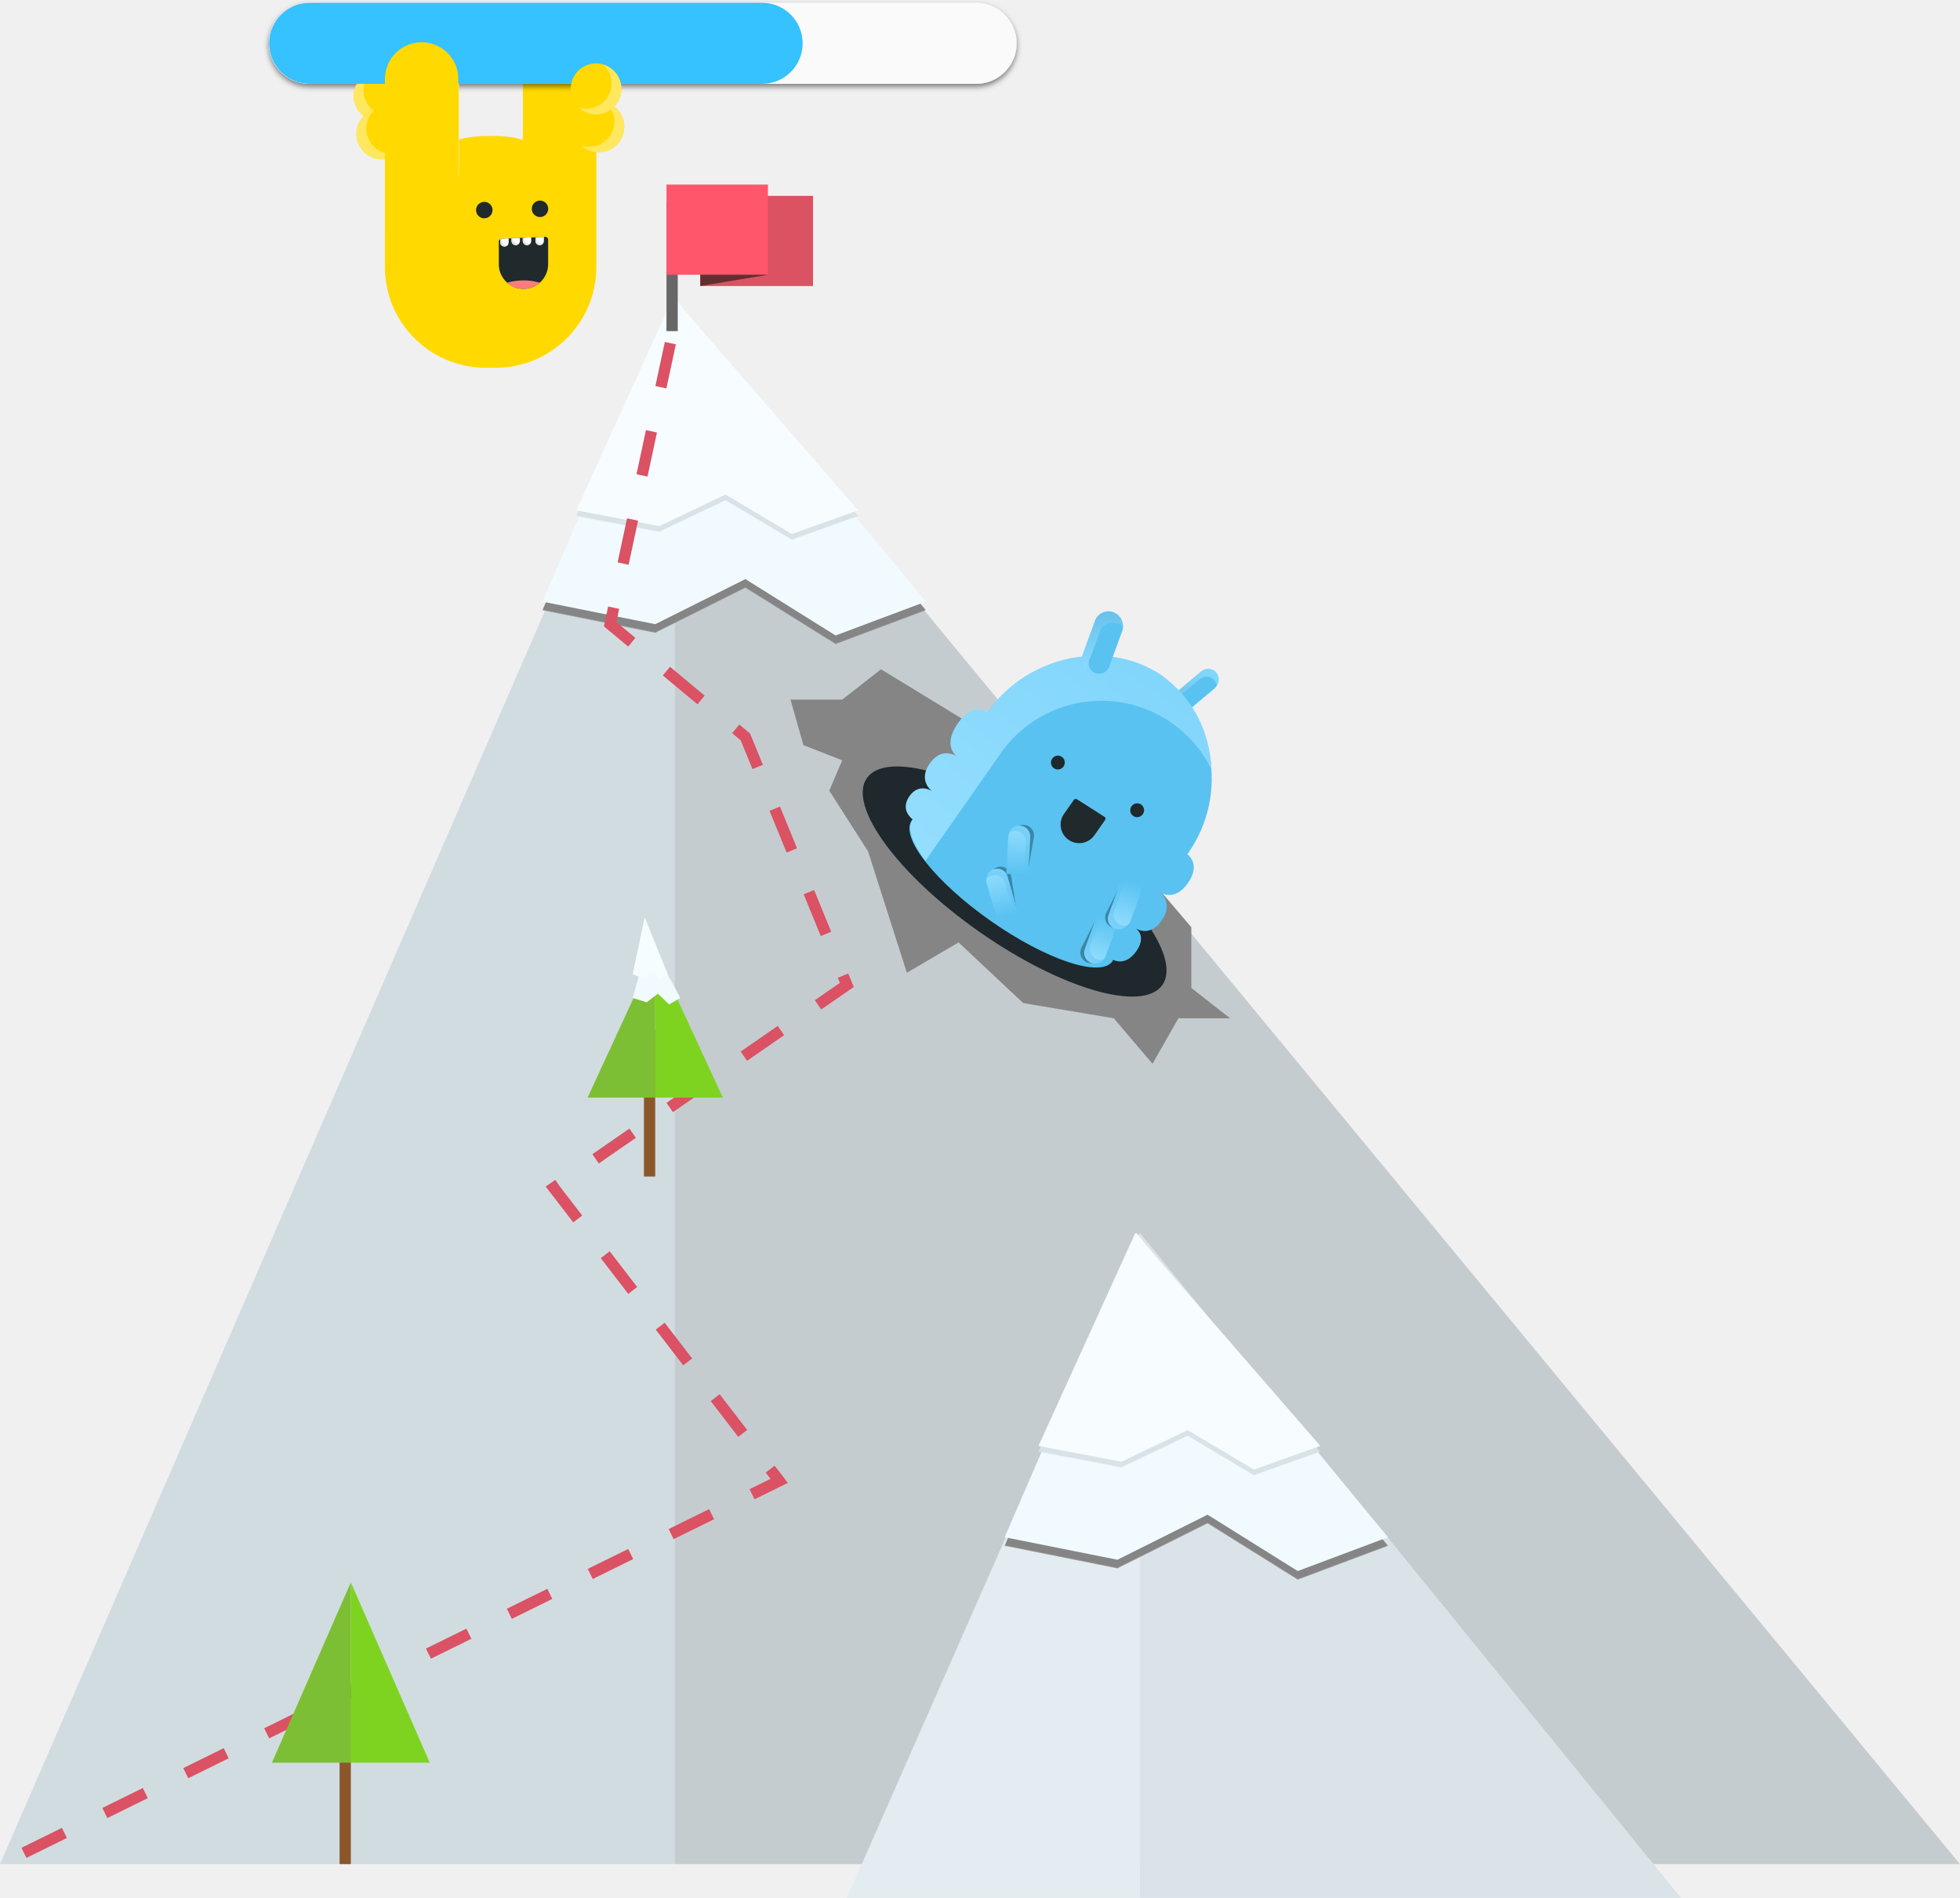
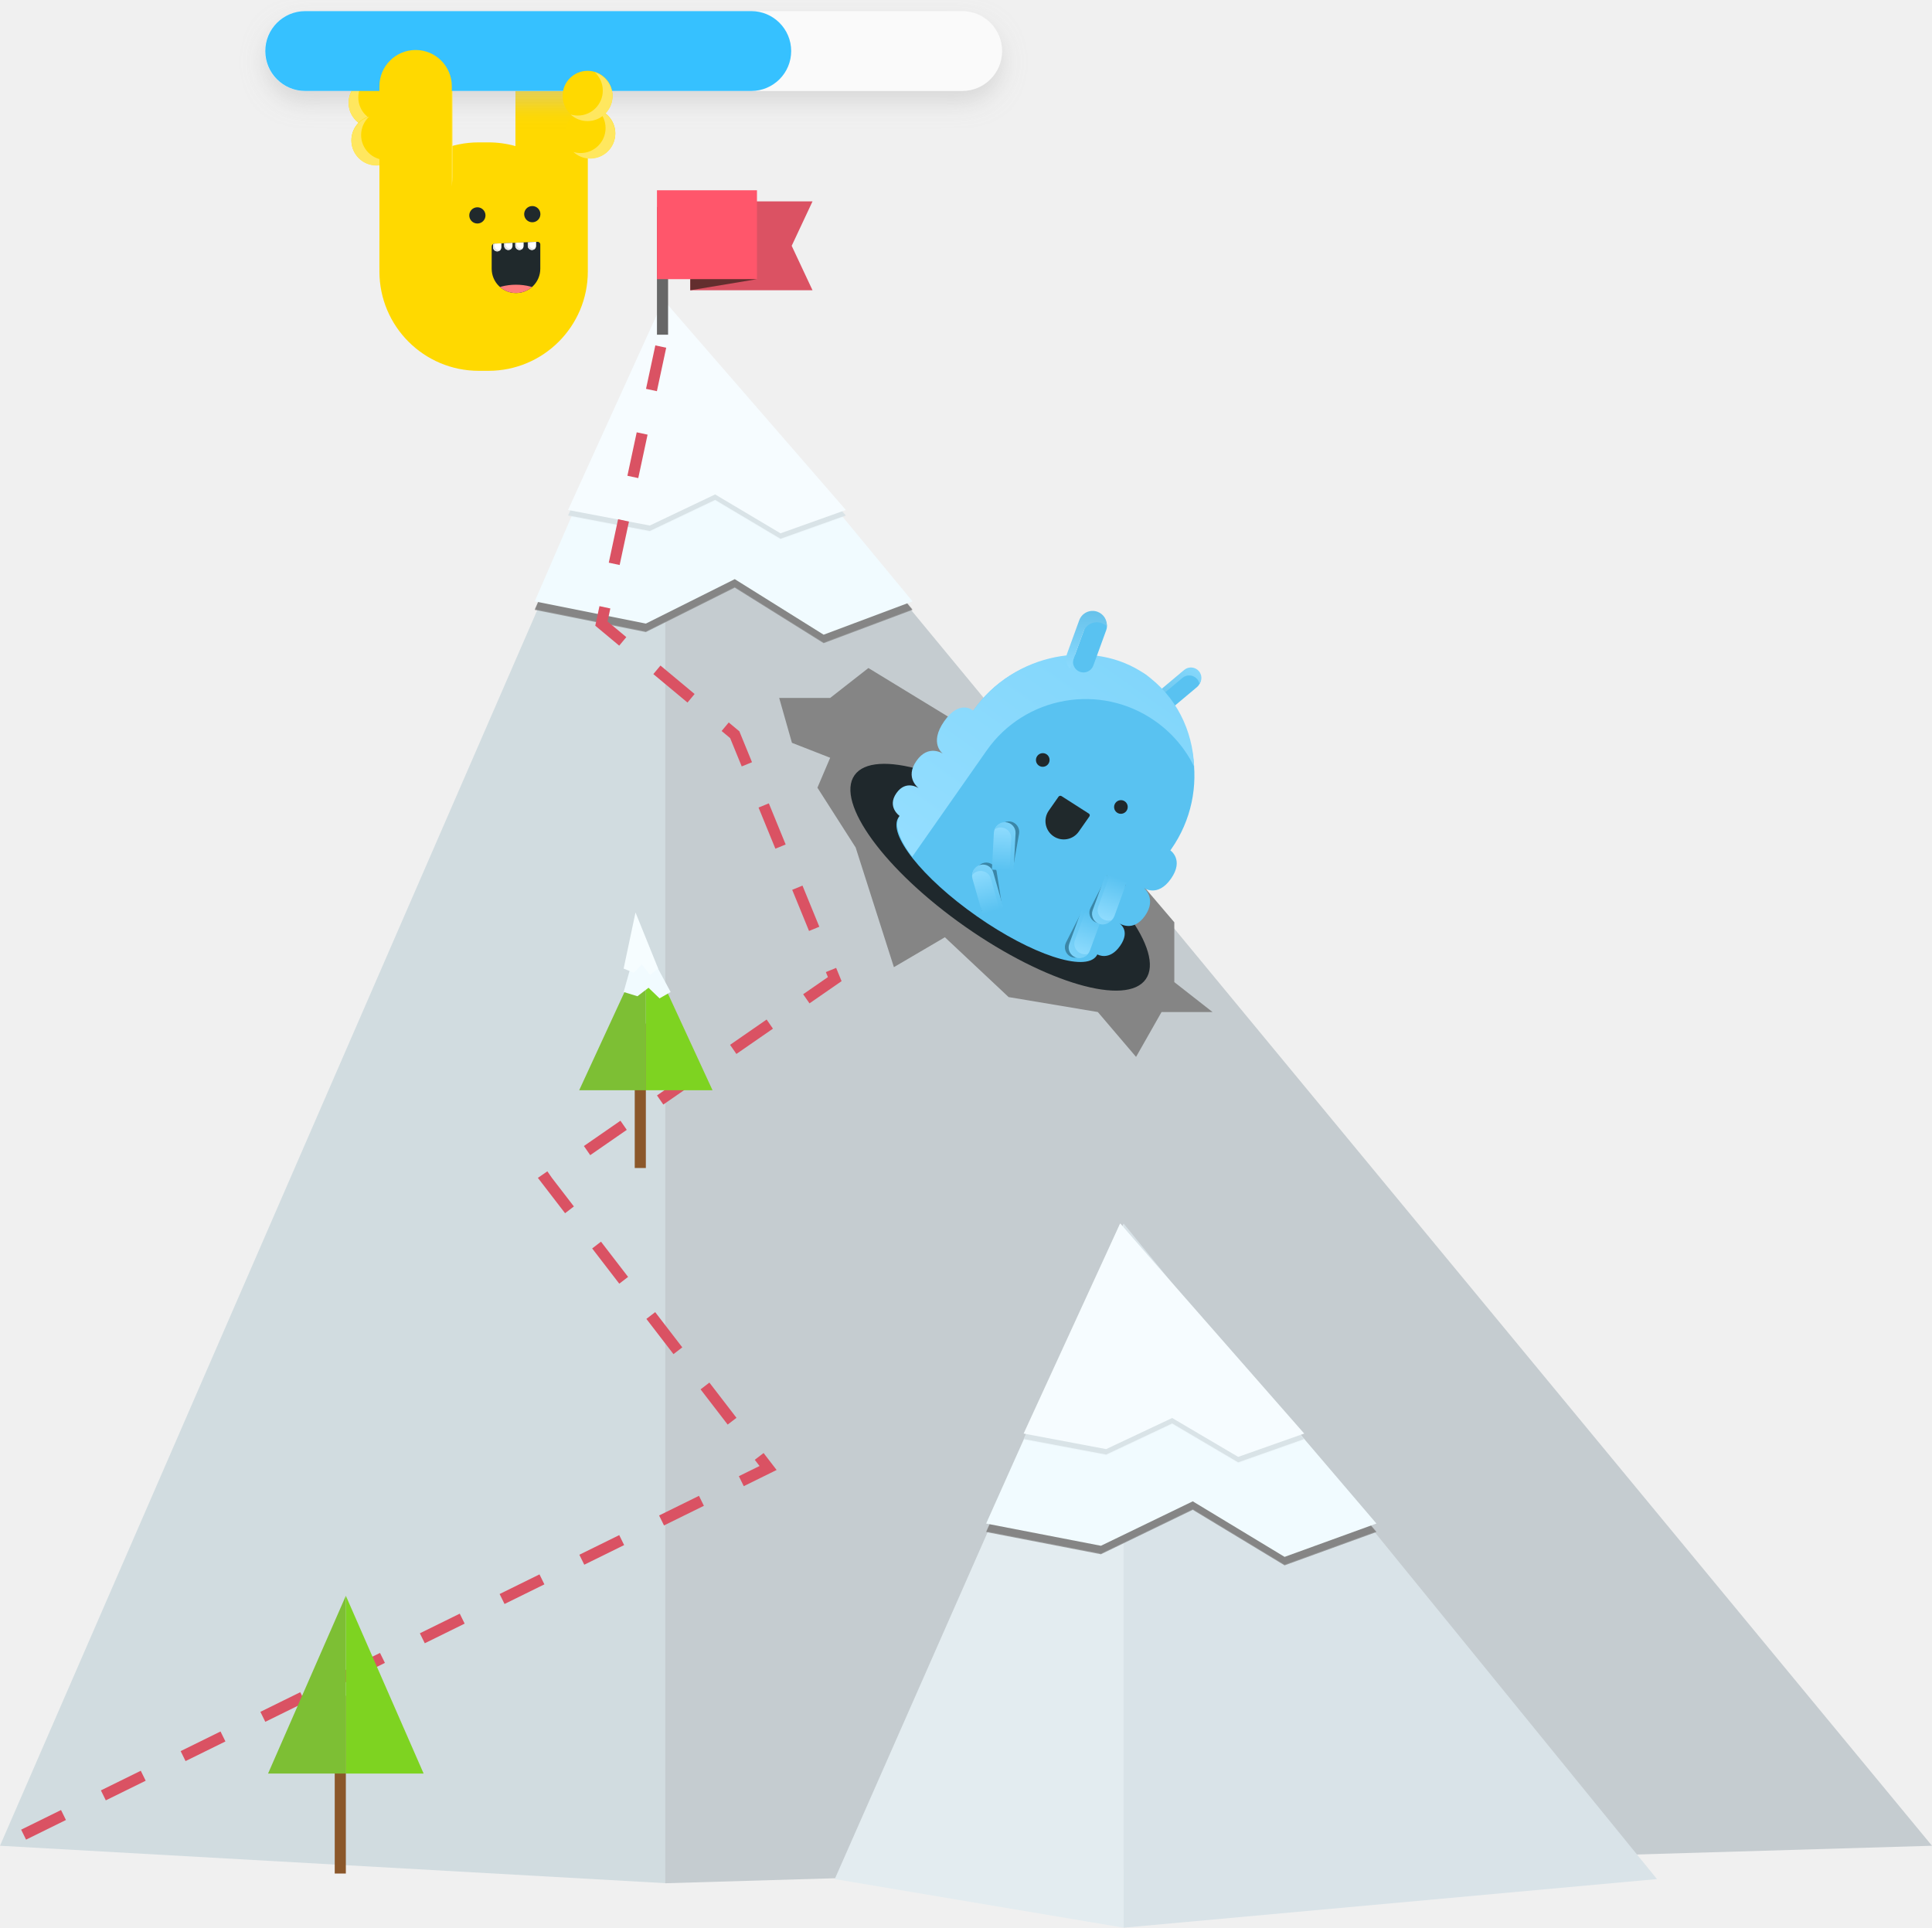
- <svg xmlns="http://www.w3.org/2000/svg" xmlns:xlink="http://www.w3.org/1999/xlink" width="1391px" height="1347px" viewBox="0 0 1391 1347" version="1.1">
+ <svg xmlns="http://www.w3.org/2000/svg" xmlns:xlink="http://www.w3.org/1999/xlink" width="1391px" height="1388px" viewBox="0 0 1391 1388" version="1.1">
  <defs>
    <polygon id="path-1" points="478.5 80 657 296 593 320 529 280 465 312 385 296" />
    <filter x="-50%" y="-50%" width="200%" height="200%" filterUnits="objectBoundingBox" id="filter-2">
      <feOffset dx="0" dy="6" in="SourceAlpha" result="shadowOffsetOuter1" />
      <feColorMatrix values="0 0 0 0 0.522   0 0 0 0 0.522   0 0 0 0 0.522  0 0 0 1 0" type="matrix" in="shadowOffsetOuter1" />
    </filter>
-     <polygon id="path-3" points="477.75 80 609 231.2 561.941 248 514.882 220 467.824 242.4 409 231.2" />
+     <polygon id="path-3" points="477.75 79 609 230.2 561.941 247 514.882 219 467.824 241.4 409 230.2" />
    <filter x="-50%" y="-50%" width="200%" height="200%" filterUnits="objectBoundingBox" id="filter-4">
      <feOffset dx="0" dy="4" in="SourceAlpha" result="shadowOffsetOuter1" />
      <feColorMatrix values="0 0 0 0 0.851   0 0 0 0 0.89   0 0 0 0 0.906  0 0 0 1 0" type="matrix" in="shadowOffsetOuter1" />
    </filter>
    <ellipse id="path-5" cx="128" cy="208.099" rx="128" ry="43.59" />
    <filter x="-50%" y="-50%" width="200%" height="200%" filterUnits="objectBoundingBox" id="filter-6">
      <feOffset dx="0" dy="0" in="SourceAlpha" result="shadowOffsetInner1" />
      <feComposite in="shadowOffsetInner1" in2="SourceAlpha" operator="arithmetic" k2="-1" k3="1" result="shadowInnerInner1" />
      <feColorMatrix values="0 0 0 0 0.436   0 0 0 0 0.436   0 0 0 0 0.436  0 0 0 0.5 0" type="matrix" in="shadowInnerInner1" />
    </filter>
    <path d="M0.452,4.471 C0.452,3.639 1.13,2.937 1.963,2.902 L25.293,1.929 C26.128,1.894 26.805,2.531 26.805,3.373 L26.805,16.722 C26.805,23.997 20.907,29.895 13.628,29.895 L13.628,29.895 C6.351,29.895 0.452,24.002 0.452,16.726 L0.452,4.471 Z" id="path-7" />
    <linearGradient x1="37.059%" y1="1.704%" x2="37.059%" y2="84.57%" id="linearGradient-9">
      <stop stop-color="#84D7FB" offset="0%" />
      <stop stop-color="#6BC5ED" offset="100%" />
    </linearGradient>
    <linearGradient x1="50%" y1="0%" x2="50%" y2="100%" id="linearGradient-10">
      <stop stop-color="#82D6FB" offset="0%" />
      <stop stop-color="#94DEFF" offset="100%" />
    </linearGradient>
    <linearGradient x1="37.059%" y1="1.704%" x2="62.941%" y2="98.296%" id="linearGradient-11">
      <stop stop-color="#67C2EB" offset="0%" />
      <stop stop-color="#89D9FD" offset="100%" />
    </linearGradient>
    <linearGradient x1="50%" y1="0%" x2="50%" y2="100%" id="linearGradient-12">
      <stop stop-color="#59C2F1" offset="0%" />
      <stop stop-color="#94DEFF" offset="100%" />
    </linearGradient>
    <linearGradient x1="0%" y1="31.685%" x2="98.296%" y2="62.941%" id="linearGradient-13">
      <stop stop-color="#59C2F1" offset="0%" />
      <stop stop-color="#7BD2F9" offset="100%" />
    </linearGradient>
-     <polygon id="path-14" points="806.5 744 985 960 921 984 857 944 793 976 713 960" />
+     <polygon id="path-14" points="806.594 744 991 960 924.882 984 858.765 944 792.647 976 710 960" />
    <filter x="-50%" y="-50%" width="200%" height="200%" filterUnits="objectBoundingBox" id="filter-15">
      <feOffset dx="0" dy="6" in="SourceAlpha" result="shadowOffsetOuter1" />
      <feColorMatrix values="0 0 0 0 0.522   0 0 0 0 0.522   0 0 0 0 0.522  0 0 0 1 0" type="matrix" in="shadowOffsetOuter1" />
    </filter>
-     <polygon id="path-16" points="805.75 744 937 895.2 889.941 912 842.882 884 795.824 906.4 737 895.2" />
+     <polygon id="path-16" points="806.438 744 939 895.2 891.471 912 843.941 884 796.412 906.4 737 895.2" />
    <filter x="-50%" y="-50%" width="200%" height="200%" filterUnits="objectBoundingBox" id="filter-17">
      <feOffset dx="0" dy="4" in="SourceAlpha" result="shadowOffsetOuter1" />
      <feColorMatrix values="0 0 0 0 0.851   0 0 0 0 0.89   0 0 0 0 0.906  0 0 0 1 0" type="matrix" in="shadowOffsetOuter1" />
    </filter>
    <filter x="-50%" y="-50%" width="200%" height="200%" filterUnits="objectBoundingBox" id="filter-18">
-       <feOffset dx="0" dy="2" in="SourceAlpha" result="shadowOffsetOuter1" />
-       <feGaussianBlur stdDeviation="2" in="shadowOffsetOuter1" result="shadowBlurOuter1" />
-       <feColorMatrix values="0 0 0 0 0   0 0 0 0 0   0 0 0 0 0  0 0 0 0.5 0" type="matrix" in="shadowBlurOuter1" result="shadowMatrixOuter1" />
+       <feOffset dx="0" dy="8" in="SourceAlpha" result="shadowOffsetOuter1" />
+       <feGaussianBlur stdDeviation="8" in="shadowOffsetOuter1" result="shadowBlurOuter1" />
+       <feColorMatrix values="0 0 0 0 0.533   0 0 0 0 0.533   0 0 0 0 0.533  0 0 0 0.5 0" type="matrix" in="shadowBlurOuter1" result="shadowMatrixOuter1" />
      <feMerge>
        <feMergeNode in="shadowMatrixOuter1" />
        <feMergeNode in="SourceGraphic" />
      </feMerge>
    </filter>
    <path d="M0,3.476 C0,2.372 0.9,1.439 2.007,1.394 L32.993,0.11 C34.101,0.064 35,0.922 35,2.028 L35,19.501 C35,29.166 27.167,37 17.5,37 L17.5,37 C7.835,37 0,29.16 0,19.499 L0,3.476 Z" id="path-19" />
  </defs>
  <g id="Logo" stroke="none" stroke-width="1" fill="none" fill-rule="evenodd">
-     <g id="mountain" transform="translate(0, 1)">
+     <g id="mountain" transform="translate(0, 7)">
      <g id="Group-23" transform="translate(0, 130)">
-         <polygon id="Path-10-Copy" fill="#DB5263" points="497 8 577 8 577 35.429 577 72 497 72" />
+         <polygon id="Path-10-Copy" fill="#DB5263" points="497 8 585 8 570 40 585 72 497 72" />
        <g id="Group-22-Copy-2" transform="translate(0, 88)">
-           <polygon id="Path-7" fill="#D1DCE0" points="0 1104 480 1104 480 0" />
-           <polygon id="Path-7-Copy" fill="#C5CCD0" transform="translate(935, 552) scale(-1, 1) translate(-935, -552) " points="479 1104 1391 1104 1391 0" />
+           <polygon id="Path-7" fill="#D1DCE0" points="0 1104 480 1131 480 0" />
+           <polygon id="Path-7-Copy" fill="#C5CCD0" transform="translate(935, 565.5) scale(-1, 1) translate(-935, -565.5) " points="479 1104 1391 1131 1391 0" />
        </g>
        <g id="Path-11">
          <use fill="black" fill-opacity="1" filter="url(#filter-2)" xlink:href="#path-1" />
          <use fill="#F1FBFF" fill-rule="evenodd" xlink:href="#path-1" />
        </g>
        <g id="Path-11-Copy">
          <use fill="black" fill-opacity="1" filter="url(#filter-4)" xlink:href="#path-3" />
          <use fill="#F6FCFF" fill-rule="evenodd" xlink:href="#path-3" />
        </g>
        <polyline id="Path-8" stroke="#DA5263" stroke-width="8" stroke-dasharray="32" points="17 1184 553 920 393 712 601 568 529 392 433 312 481 88" />
        <path d="M477,104 L477,12" id="Path-9" stroke="#676767" stroke-width="8" />
        <polygon id="Path-10" fill="#FF566B" points="473 0 545 0 545 27.429 545 64 473 64" />
        <polygon id="Path-12" fill="#632E2E" points="497 72 545 64 497 64" />
        <g id="Group-22-Copy" transform="translate(601, 744)">
-           <polygon id="Path-7" fill="#E3ECF0" points="0 472 208 472 208 0" />
-           <polygon id="Path-7-Copy" fill="#D9E3E8" transform="translate(400, 236) scale(-1, 1) translate(-400, -236) " points="208 472 592 472 592 0" />
+           <polygon id="Path-7" fill="#E3ECF0" points="0 472 208 507 208 0" />
+           <polygon id="Path-7-Copy" fill="#D9E3E8" transform="translate(400, 253.5) scale(-1, 1) translate(-400, -253.5) " points="208 472 592 507 592 0" />
        </g>
        <polygon id="Path-14" fill="#858585" points="616.059 473.231 643.588 559.385 680.294 537.846 726.176 580.923 790.412 591.692 817.941 624 836.294 591.692 873 591.692 845.471 570.154 845.471 527.077 817.941 494.769 717 430.154 717 400 625.235 344 597.706 365.538 561 365.538 570.176 397.846 597.706 408.615 588.529 430.154" />
        <g id="favicon-copy" transform="translate(766.0193, 429.0193) rotate(-325) translate(-766.0193, -429.0193) translate(638.0193, 301.0193)">
          <g id="Oval-3">
            <use fill="#1F282C" fill-rule="evenodd" xlink:href="#path-5" />
            <use fill="black" fill-opacity="1" filter="url(#filter-6)" xlink:href="#path-5" />
          </g>
          <g id="caterpillar-body" transform="translate(28.48, -0)">
            <path d="M188.732,213.445 L188.838,213.445 C188.838,213.445 198.626,212.687 198.626,199.041 C198.626,185.396 188.838,186.051 188.838,186.051 C188.838,186.051 200.885,186.051 200.885,170.992 C200.885,155.933 188.838,155.072 188.838,155.072 C188.838,155.072 200.885,155.072 200.885,138.394 C200.885,121.716 188.838,121.97 188.838,121.97 L188.838,120.952 C188.838,69.872 147.43,28.471 96.351,28.471 L107.395,28.471 C56.32,28.471 14.908,69.879 14.908,120.958 L14.908,213.445 L15.014,213.445 C14.944,213.874 14.908,214.305 14.908,214.739 C14.908,229.097 53.844,240.737 101.873,240.737 C149.902,240.737 188.838,229.097 188.838,214.739 C188.838,214.305 188.802,213.874 188.732,213.445 Z" id="Combined-Shape" fill="#59C2F1" />
            <g id="eyes" transform="translate(69.53258, 111.2941)" fill="#20292C">
              <ellipse id="Oval-4" cx="6.701" cy="10.043" rx="4.894" ry="4.928" />
              <ellipse id="Oval-4-Copy" cx="72.207" cy="5.494" rx="4.894" ry="4.928" />
            </g>
            <g id="mouth" transform="translate(100.2526, 132)">
              <mask id="mask-8" fill="white">
                <use xlink:href="#path-7" />
              </mask>
              <use id="Mask" fill="#20292C" xlink:href="#path-7" />
            </g>
            <g id="Group-10" transform="translate(113.5435, 0.865298)">
              <rect id="Rectangle-3-Copy" fill="#59C2F1" transform="translate(12.72937, 25.05364) rotate(-345) translate(-12.72937, -25.05364) " x="5.2" y="3.827" width="15.059" height="42.453" rx="7.529" />
              <path d="M23.726,10.917 C23.74,7.578 21.519,4.516 18.145,3.612 C14.137,2.538 9.999,4.923 8.922,8.943 L1.624,36.179 C0.895,38.898 1.75,41.67 3.624,43.512 C3.627,42.876 3.71,42.231 3.883,41.588 L11.18,14.352 C12.258,10.331 16.395,7.947 20.404,9.021 C21.703,9.369 22.831,10.036 23.726,10.917 Z" id="Combined-Shape-Copy-4" fill="url(#linearGradient-9)" />
            </g>
            <path d="M168.225,62.732 C152.395,41.83 128.225,28.471 101.142,28.471 C56.203,28.471 14.805,69.879 14.805,120.958 C14.805,120.958 2.108,119.442 2.108,139.152 C2.108,158.863 14.805,158.863 14.805,158.863 C14.805,158.863 2.108,158.863 2.108,174.024 C2.108,189.186 14.805,189.186 14.805,189.186 C14.805,189.186 3.614,189.186 3.614,201.316 C3.614,213.445 14.805,213.445 14.805,213.445 L14.908,213.445 C14.908,220.793 24.17,227.463 39.233,232.37 L39.233,139.009 C39.233,90.939 78.205,51.971 126.271,51.971 C141.483,51.971 155.783,55.874 168.225,62.732 Z" id="Combined-Shape-Copy-5" fill="url(#linearGradient-10)" />
            <g id="Group-9" transform="translate(39.00235, 10.27637)">
              <rect id="Rectangle-3-Copy-9" fill="#59C2F1" transform="translate(17.24702, 23.22349) rotate(-15) translate(-17.24702, -23.22349) " x="9.718" y="1.997" width="15.059" height="42.453" rx="7.529" />
              <path d="M19.83,5.796 C17.561,1.885 12.876,-0.185 8.297,1.042 C2.821,2.51 -0.428,8.134 1.039,13.606 L7.725,38.559 C8.798,42.565 12.103,45.379 15.945,46.022 C15.501,45.257 15.149,44.42 14.909,43.524 L8.223,18.572 C6.757,13.1 10.005,7.475 15.482,6.008 C16.948,5.615 18.425,5.56 19.83,5.796 Z" id="Combined-Shape-Copy-6" fill="url(#linearGradient-11)" />
            </g>
            <g id="Group-4-Copy" transform="translate(95.65502, 219.1152) rotate(-156) translate(-95.65502, -219.1152) translate(76.45502, 203.5858)">
              <g id="Group-2-Copy" transform="translate(-0, 0)">
                <path d="M26.592,-0.449 L26.592,26.051 C26.592,30.256 23.222,33.665 19.063,33.665 L19.063,33.665 C14.905,33.665 11.534,30.253 11.534,26.051 L11.534,-0.449" id="Rectangle-3-Copy-6" fill="#3B86A7" transform="translate(19.06302, 16.60764) rotate(-68) translate(-19.06302, -16.60764) " />
                <path d="M25.842,-2.732 L25.842,23.769 C25.842,27.974 22.472,31.383 18.313,31.383 L18.313,31.383 C14.154,31.383 10.783,27.971 10.783,23.769 L10.783,-2.732" id="Rectangle-3-Copy-2" fill="url(#linearGradient-12)" transform="translate(18.31267, 14.32554) rotate(-75) translate(-18.31267, -14.32554) " />
              </g>
              <path d="M31.886,10.767 C34.648,12.503 36.08,15.92 35.183,19.267 C34.084,23.37 29.897,25.814 25.838,24.726 L0.241,17.867 L0.982,15.1 L22.762,20.936 C26.821,22.023 31.007,19.58 32.107,15.477 C32.541,13.857 32.429,12.221 31.886,10.767 Z" id="Combined-Shape-Copy" fill="url(#linearGradient-13)" />
            </g>
            <g id="hand" transform="translate(89.0599, 187.0788) rotate(-497) translate(-89.0599, -187.0788) translate(69.8599, 171.5494)">
              <g id="Group-2" transform="translate(-0, 0)">
                <path d="M26.592,-0.449 L26.592,26.051 C26.592,30.256 23.222,33.665 19.063,33.665 L19.063,33.665 C14.905,33.665 11.534,30.253 11.534,26.051 L11.534,-0.449" id="Rectangle-3-Copy-6" fill="#3B86A7" transform="translate(19.06302, 16.60764) rotate(-68) translate(-19.06302, -16.60764) " />
                <path d="M25.842,-2.732 L25.842,23.769 C25.842,27.974 22.472,31.383 18.313,31.383 L18.313,31.383 C14.154,31.383 10.783,27.971 10.783,23.769 L10.783,-2.732" id="Rectangle-3-Copy-2" fill="url(#linearGradient-12)" transform="translate(18.31267, 14.32554) rotate(-75) translate(-18.31267, -14.32554) " />
              </g>
              <g id="Group-2-Copy-4" transform="translate(-0, 10.16916)" fill="url(#linearGradient-13)">
                <path d="M31.886,0.598 C34.648,2.334 36.08,5.751 35.183,9.098 C34.084,13.201 29.897,15.645 25.838,14.557 L0.241,7.698 L0.982,4.931 L22.762,10.767 C26.821,11.854 31.007,9.411 32.107,5.308 C32.541,3.688 32.429,2.052 31.886,0.598 Z" id="Combined-Shape" />
              </g>
            </g>
            <g id="Group-4-Copy-2" transform="translate(172.455, 208.5019) rotate(-300) translate(-172.455, -208.5019) translate(153.255, 192.9725)">
              <g id="Group-2-Copy" transform="translate(-0, 0)">
                <path d="M26.592,-0.449 L26.592,26.051 C26.592,30.256 23.222,33.665 19.063,33.665 L19.063,33.665 C14.905,33.665 11.534,30.253 11.534,26.051 L11.534,-0.449" id="Rectangle-3-Copy-6" fill="#3B86A7" transform="translate(19.06302, 16.60764) rotate(-68) translate(-19.06302, -16.60764) " />
                <path d="M25.842,-2.732 L25.842,23.769 C25.842,27.974 22.472,31.383 18.313,31.383 L18.313,31.383 C14.154,31.383 10.783,27.971 10.783,23.769 L10.783,-2.732" id="Rectangle-3-Copy-2" fill="url(#linearGradient-12)" transform="translate(18.31267, 14.32554) rotate(-75) translate(-18.31267, -14.32554) " />
              </g>
              <path d="M31.886,10.767 C34.648,12.503 36.08,15.92 35.183,19.267 C34.084,23.37 29.897,25.814 25.838,24.726 L0.241,17.867 L0.982,15.1 L22.762,20.936 C26.821,22.023 31.007,19.58 32.107,15.477 C32.541,13.857 32.429,12.221 31.886,10.767 Z" id="Combined-Shape-Copy" fill="url(#linearGradient-13)" />
            </g>
            <g id="Group-6-Copy" transform="translate(172.6364, 177.9817) rotate(-300) translate(-172.6364, -177.9817) translate(153.4364, 162.4523)">
              <g id="Group-2-Copy-2" transform="translate(-0, 0)">
                <path d="M26.592,-0.449 L26.592,26.051 C26.592,30.256 23.222,33.665 19.063,33.665 L19.063,33.665 C14.905,33.665 11.534,30.253 11.534,26.051 L11.534,-0.449" id="Rectangle-3-Copy-6" fill="#3B86A7" transform="translate(19.06302, 16.60764) rotate(-68) translate(-19.06302, -16.60764) " />
                <path d="M25.842,-2.732 L25.842,23.769 C25.842,27.974 22.472,31.383 18.313,31.383 L18.313,31.383 C14.154,31.383 10.783,27.971 10.783,23.769 L10.783,-2.732" id="Rectangle-3-Copy-2" fill="url(#linearGradient-12)" transform="translate(18.31267, 14.32554) rotate(-75) translate(-18.31267, -14.32554) " />
              </g>
              <path d="M32.639,11.525 C35.401,13.262 36.833,16.678 35.936,20.025 C34.837,24.129 30.65,26.572 26.591,25.484 L0.994,18.625 L1.735,15.858 L23.515,21.694 C27.574,22.781 31.76,20.338 32.86,16.235 C33.294,14.615 33.182,12.979 32.639,11.525 Z" id="Combined-Shape-Copy-3" fill="url(#linearGradient-13)" />
            </g>
          </g>
        </g>
        <g id="Path-11-Copy-2">
          <use fill="black" fill-opacity="1" filter="url(#filter-15)" xlink:href="#path-14" />
          <use fill="#F1FBFF" fill-rule="evenodd" xlink:href="#path-14" />
        </g>
        <g id="Path-11-Copy-3">
          <use fill="black" fill-opacity="1" filter="url(#filter-17)" xlink:href="#path-16" />
          <use fill="#F6FCFF" fill-rule="evenodd" xlink:href="#path-16" />
        </g>
-         <g id="Group-22" transform="translate(193, 992)">
+         <g id="Group-22" transform="translate(193, 1012)">
          <path d="M52,72 L52,200" id="Path-13-Copy" stroke="#8B572A" stroke-width="8" />
          <polygon id="Path-7" fill="#7DBF34" points="0 128 56 128 56 0" />
          <polygon id="Path-7" fill="#7ED321" transform="translate(84, 64) scale(-1, 1) translate(-84, -64) " points="56 128 112 128 112 0" />
        </g>
        <g id="Group-24" transform="translate(417, 520)">
          <g id="Group-22-Copy-3" transform="translate(0, 24)">
            <path d="M44,56 L44,160" id="Path-13-Copy" stroke="#8B572A" stroke-width="8" />
            <polygon id="Path-7" fill="#7DBF34" points="0 104 48 104 48 0" />
            <polygon id="Path-7" fill="#7ED321" transform="translate(72, 52) scale(-1, 1) translate(-72, -52) " points="48 104 96 104 96 0" />
          </g>
          <polygon id="Path-11-Copy-4" fill="#F1FBFF" points="43.631 16 65.834 57.268 57.873 61.854 49.912 54.212 41.951 60.325 32 57.268" />
          <polygon id="Path-11-Copy-5" fill="#F6FDFF" points="40.552 0 56.878 40.408 51.024 44.898 45.171 37.415 39.317 43.401 32 40.408" />
        </g>
      </g>
      <g id="Group-51" transform="translate(190, 0)">
        <g id="Group-21">
          <g id="Group-16-Copy">
            <path d="M184.697,42 C189.329,34.216 197.827,29 207.545,29 C222.219,29 234.114,40.892 234.114,55.567 L234.114,85.899 C234.114,92.347 231.817,98.259 227.996,102.861 L227.996,62.639 C227.996,47.97 216.101,36.073 201.427,36.073 C195.086,36.073 189.264,38.294 184.697,42 Z" id="Combined-Shape-Copy-2" fill="#FEE65F" />
            <g id="Group-15">
              <path d="M233.218,176.234 L233.218,55.058 C233.218,40.657 221.553,29 207.162,29 C192.769,29 181.107,40.666 181.107,55.058 L181.107,98.185 C174.926,96.445 168.407,95.514 161.67,95.514 L154.721,95.514 C115.2,95.514 83.173,127.547 83.173,167.062 L83.173,188.452 C83.173,227.968 115.206,260 154.721,260 L161.67,260 C201.191,260 233.218,227.967 233.218,188.452 L233.218,176.234 Z" id="Combined-Shape" fill="#FFD900" />
              <g id="Group-14-Copy" transform="translate(0.862944, 0.354086)">
                <g id="Group-18-Copy" filter="url(#filter-18)" transform="translate(0, 0.645914)" fill="#FAFAFA">
                  <g id="Group-17">
                    <rect id="Rectangle-32" x="0" y="0" width="530.631" height="57.5" rx="28.75" />
                  </g>
                </g>
                <ellipse id="Oval-4" fill="#20292C" cx="152.84" cy="147.741" rx="5.84" ry="5.842" />
                <ellipse id="Oval-4-Copy-2" fill="#20292C" cx="192.373" cy="146.842" rx="5.84" ry="5.842" />
              </g>
            </g>
            <path d="M84.1,47.053 C87.649,36.556 97.577,29 109.273,29 C123.947,29 135.842,40.895 135.842,55.573 L135.842,120.427 C135.842,126.877 133.545,132.79 129.724,137.393 L129.724,65.568 C129.724,50.902 117.829,39 103.155,39 C95.68,39 88.927,42.086 84.1,47.053 Z" id="Combined-Shape" fill="#FEE65F" />
            <g id="Group-14" transform="translate(61, 49)">
              <circle id="Oval-8" fill="#FFD900" cx="18" cy="18" r="18" />
              <path d="M30,31.269 C26.814,34.206 22.557,36 17.882,36 C8.006,36 0,27.996 0,18.123 C0,10.041 5.365,3.212 12.729,1 C9.186,4.267 6.966,8.947 6.966,14.146 C6.966,24.019 14.972,32.022 24.847,32.022 C26.639,32.022 28.368,31.759 30,31.269 Z" id="Combined-Shape" fill="#FFE75F" />
            </g>
            <g id="Group-14-Copy-2" transform="translate(63, 76)">
              <ellipse id="Oval-8" fill="#FFD900" cx="17.97" cy="17.977" rx="17.97" ry="17.977" />
              <path d="M30.147,31.438 C26.946,34.392 22.668,36.196 17.97,36.196 C8.045,36.196 0,28.147 0,18.219 C0,10.092 5.391,3.224 12.792,1 C9.231,4.285 7,8.991 7,14.219 C7,24.147 15.045,32.196 24.97,32.196 C26.77,32.196 28.508,31.931 30.147,31.438 Z" id="Combined-Shape" fill="#FFE75F" />
            </g>
            <g id="Group-14-Copy-4" transform="translate(235, 89.5) scale(-1, 1) translate(-235, -89.5) translate(217, 71)">
              <ellipse id="Oval-8" fill="#FFD900" cx="17.97" cy="17.977" rx="17.97" ry="17.977" />
              <path d="M30.147,31.438 C26.946,34.392 22.668,36.196 17.97,36.196 C8.045,36.196 0,28.147 0,18.219 C0,10.092 5.391,3.224 12.792,1 C9.231,4.285 7,8.991 7,14.219 C7,24.147 15.045,32.196 24.97,32.196 C26.77,32.196 28.508,31.931 30.147,31.438 Z" id="Combined-Shape" fill="#FFE75F" />
            </g>
          </g>
          <g id="Group-16" transform="translate(164, 167)">
            <mask id="mask-20" fill="white">
              <use xlink:href="#path-19" />
            </mask>
            <use id="Mask" fill="#20292C" xlink:href="#path-19" />
            <ellipse id="Oval-5" fill="#FF7C7C" mask="url(#mask-20)" cx="17.5" cy="47.5" rx="26.5" ry="16.5" />
            <g id="Group-11" mask="url(#mask-20)">
              <g transform="translate(1, -2)">
                <rect id="Rectangle-2" fill="#FFFFFF" x="0" y="0" width="6" height="9" rx="3" />
                <path d="M1.437,0.439 C0.576,0.966 0,1.914 0,2.997 L0,6.003 C0,7.653 1.343,9 3,9 C4.083,9 5.035,8.424 5.563,7.561 C5.107,7.839 4.572,8 4,8 C2.343,8 1,6.653 1,5.003 L1,1.997 C1,1.426 1.16,0.893 1.437,0.439 Z" id="Combined-Shape" fill="#E3E3E3" />
              </g>
            </g>
            <g id="Group-11-Copy" mask="url(#mask-20)">
              <g transform="translate(9, -3)">
                <rect id="Rectangle-2" fill="#FFFFFF" x="0" y="0" width="6" height="9" rx="3" />
                <path d="M1.437,0.439 C0.576,0.966 0,1.914 0,2.997 L0,6.003 C0,7.653 1.343,9 3,9 C4.083,9 5.035,8.424 5.563,7.561 C5.107,7.839 4.572,8 4,8 C2.343,8 1,6.653 1,5.003 L1,1.997 C1,1.426 1.16,0.893 1.437,0.439 Z" id="Combined-Shape" fill="#E3E3E3" />
              </g>
            </g>
            <g id="Group-11-Copy-2" mask="url(#mask-20)">
              <g transform="translate(17, -3)">
                <rect id="Rectangle-2" fill="#FFFFFF" x="0" y="0" width="6" height="9" rx="3" />
                <path d="M1.437,0.439 C0.576,0.966 0,1.914 0,2.997 L0,6.003 C0,7.653 1.343,9 3,9 C4.083,9 5.035,8.424 5.563,7.561 C5.107,7.839 4.572,8 4,8 C2.343,8 1,6.653 1,5.003 L1,1.997 C1,1.426 1.16,0.893 1.437,0.439 Z" id="Combined-Shape" fill="#E3E3E3" />
              </g>
            </g>
            <g id="Group-11-Copy-3" mask="url(#mask-20)">
              <g transform="translate(26, -3)">
                <rect id="Rectangle-2" fill="#FFFFFF" x="0" y="0" width="6" height="9" rx="3" />
                <path d="M1.437,0.439 C0.576,0.966 0,1.914 0,2.997 L0,6.003 C0,7.653 1.343,9 3,9 C4.083,9 5.035,8.424 5.563,7.561 C5.107,7.839 4.572,8 4,8 C2.343,8 1,6.653 1,5.003 L1,1.997 C1,1.426 1.16,0.893 1.437,0.439 Z" id="Combined-Shape" fill="#E3E3E3" />
              </g>
            </g>
          </g>
        </g>
        <rect id="Rectangle-32-Copy-2" fill="#36C1FF" x="1" y="1" width="378.631" height="57.5" rx="28.75" />
        <rect id="Rectangle-4" fill="#FFD900" x="83.173" y="29" width="52.112" height="182.463" rx="26.056" />
      </g>
      <g id="Group-14-Copy-3" transform="translate(423, 62.5) scale(-1, 1) translate(-423, -62.5) translate(405, 44)">
        <ellipse id="Oval-8" fill="#FFD900" cx="17.97" cy="17.977" rx="17.97" ry="17.977" />
        <path d="M30.147,31.438 C26.946,34.392 22.668,36.196 17.97,36.196 C8.045,36.196 0,28.147 0,18.219 C0,10.092 5.391,3.224 12.792,1 C9.231,4.285 7,8.991 7,14.219 C7,24.147 15.045,32.196 24.97,32.196 C26.77,32.196 28.508,31.931 30.147,31.438 Z" id="Combined-Shape" fill="#FFE75F" />
      </g>
    </g>
  </g>
</svg>
